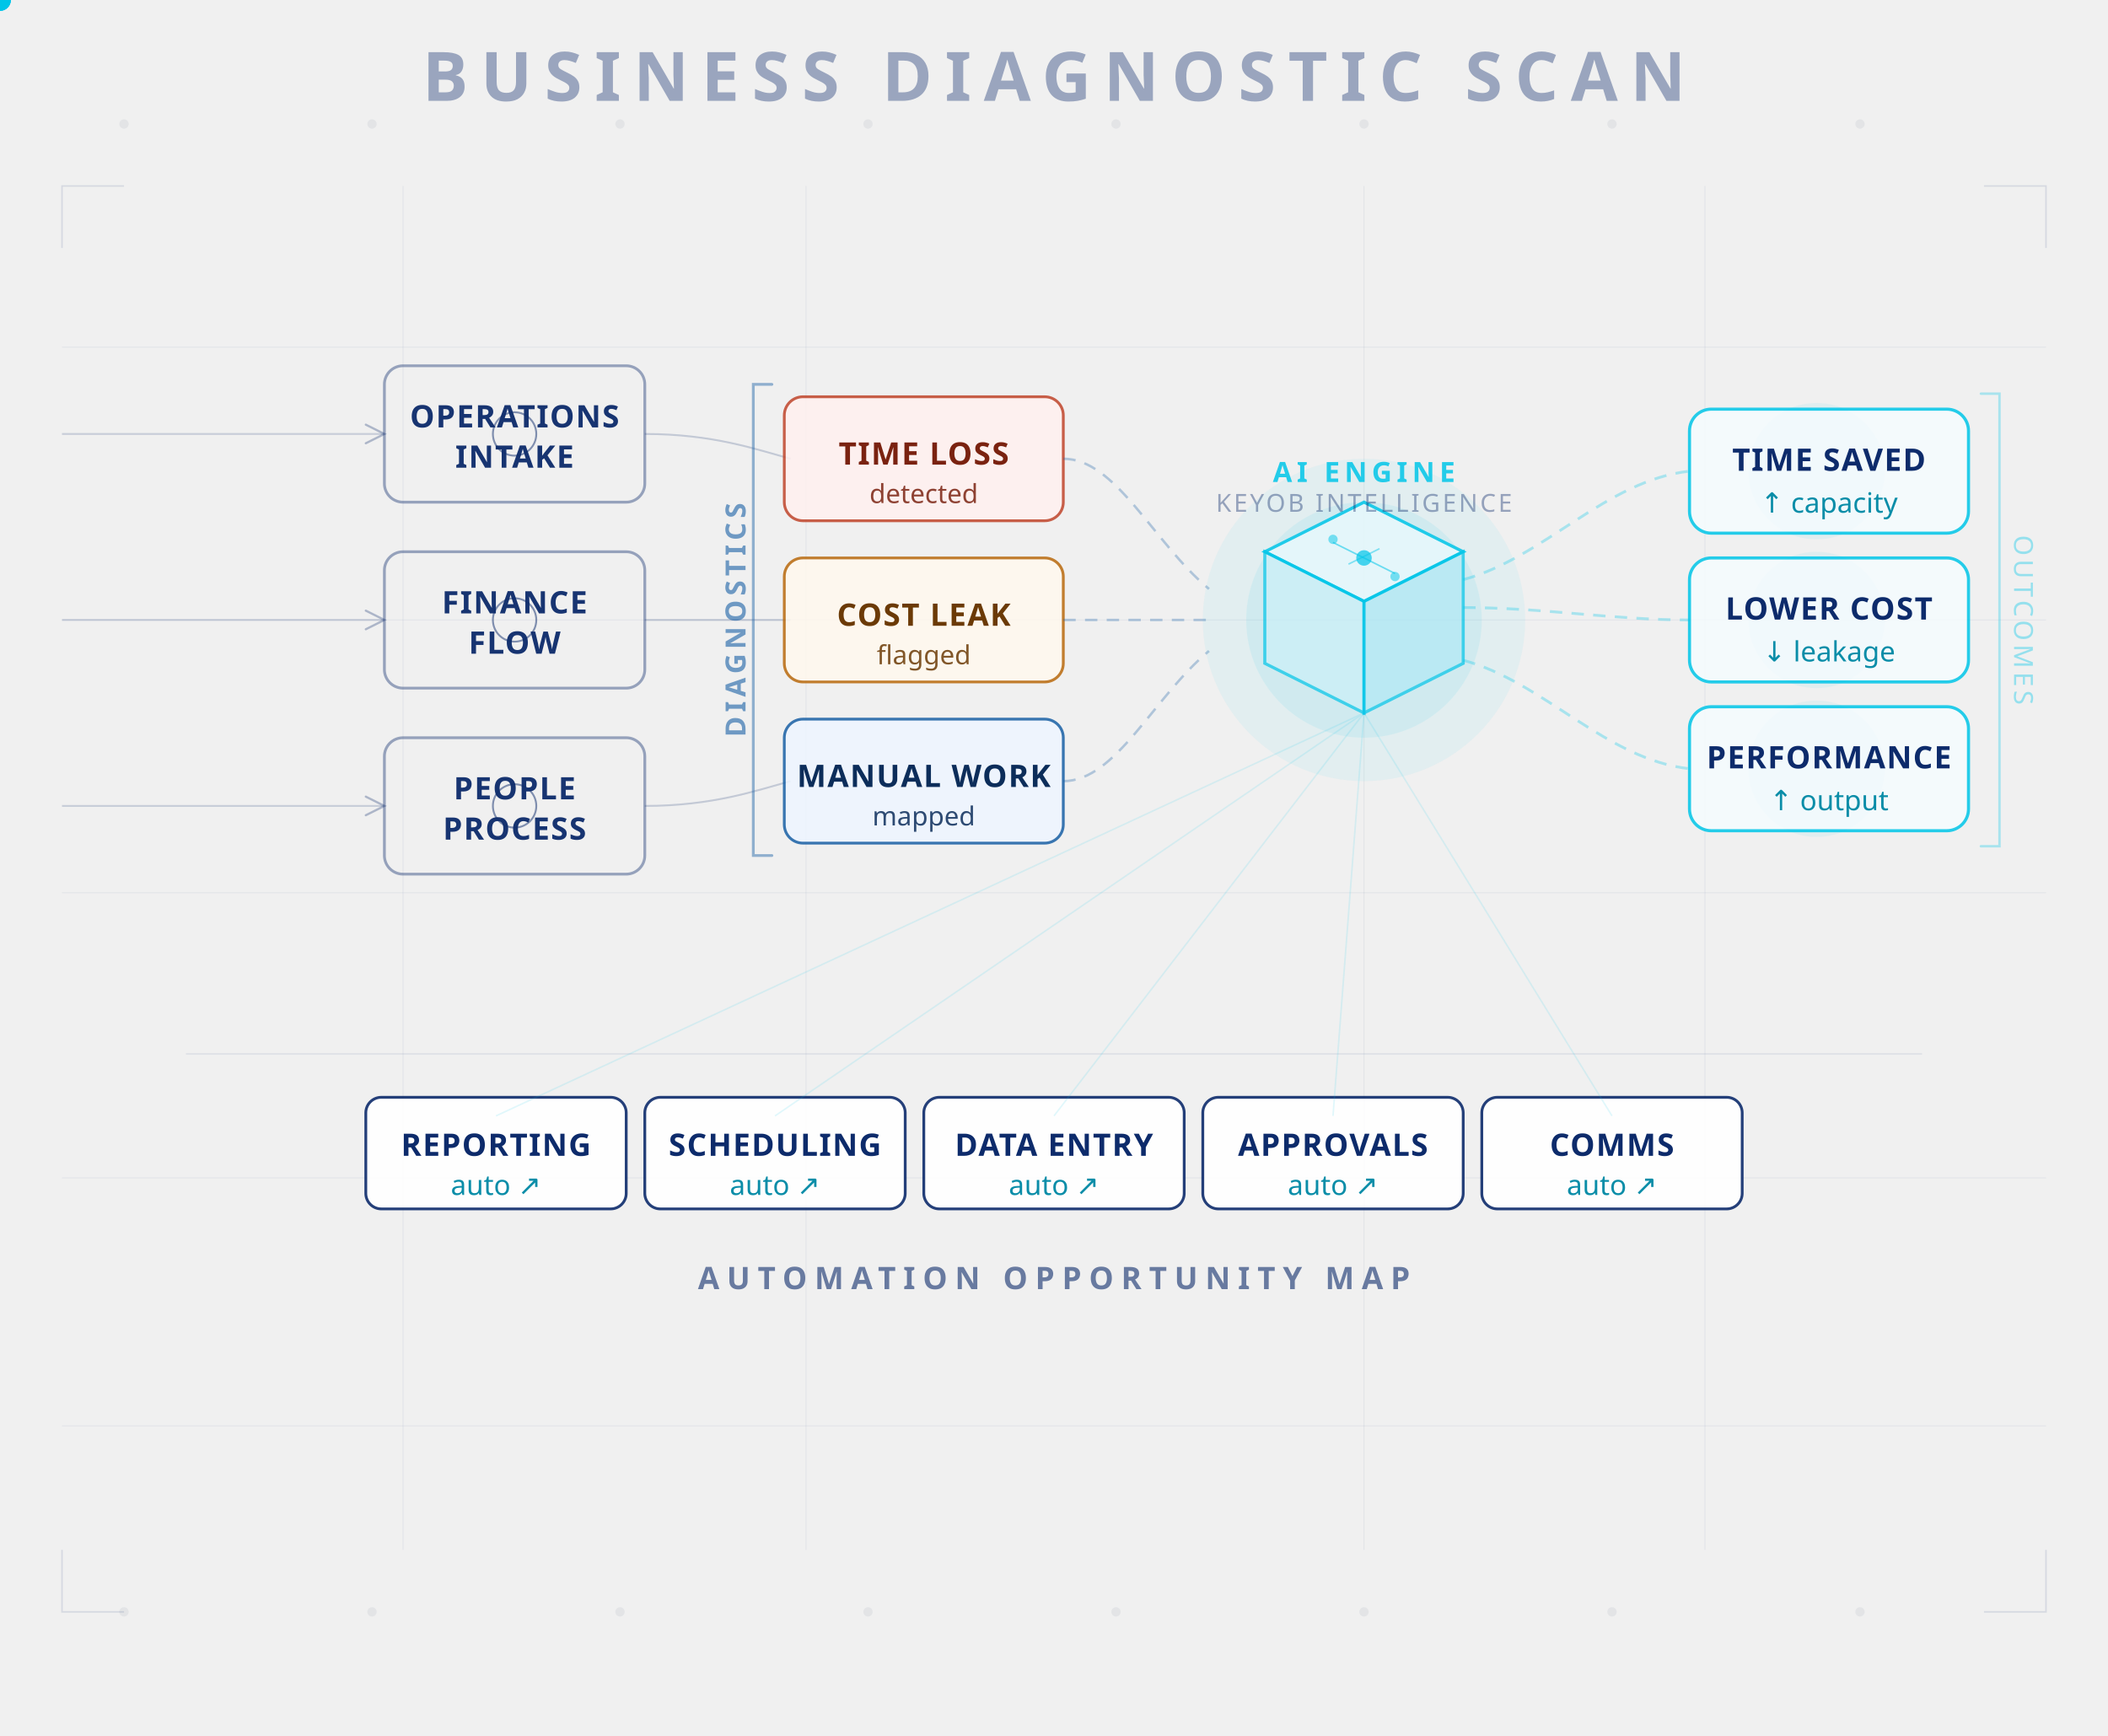
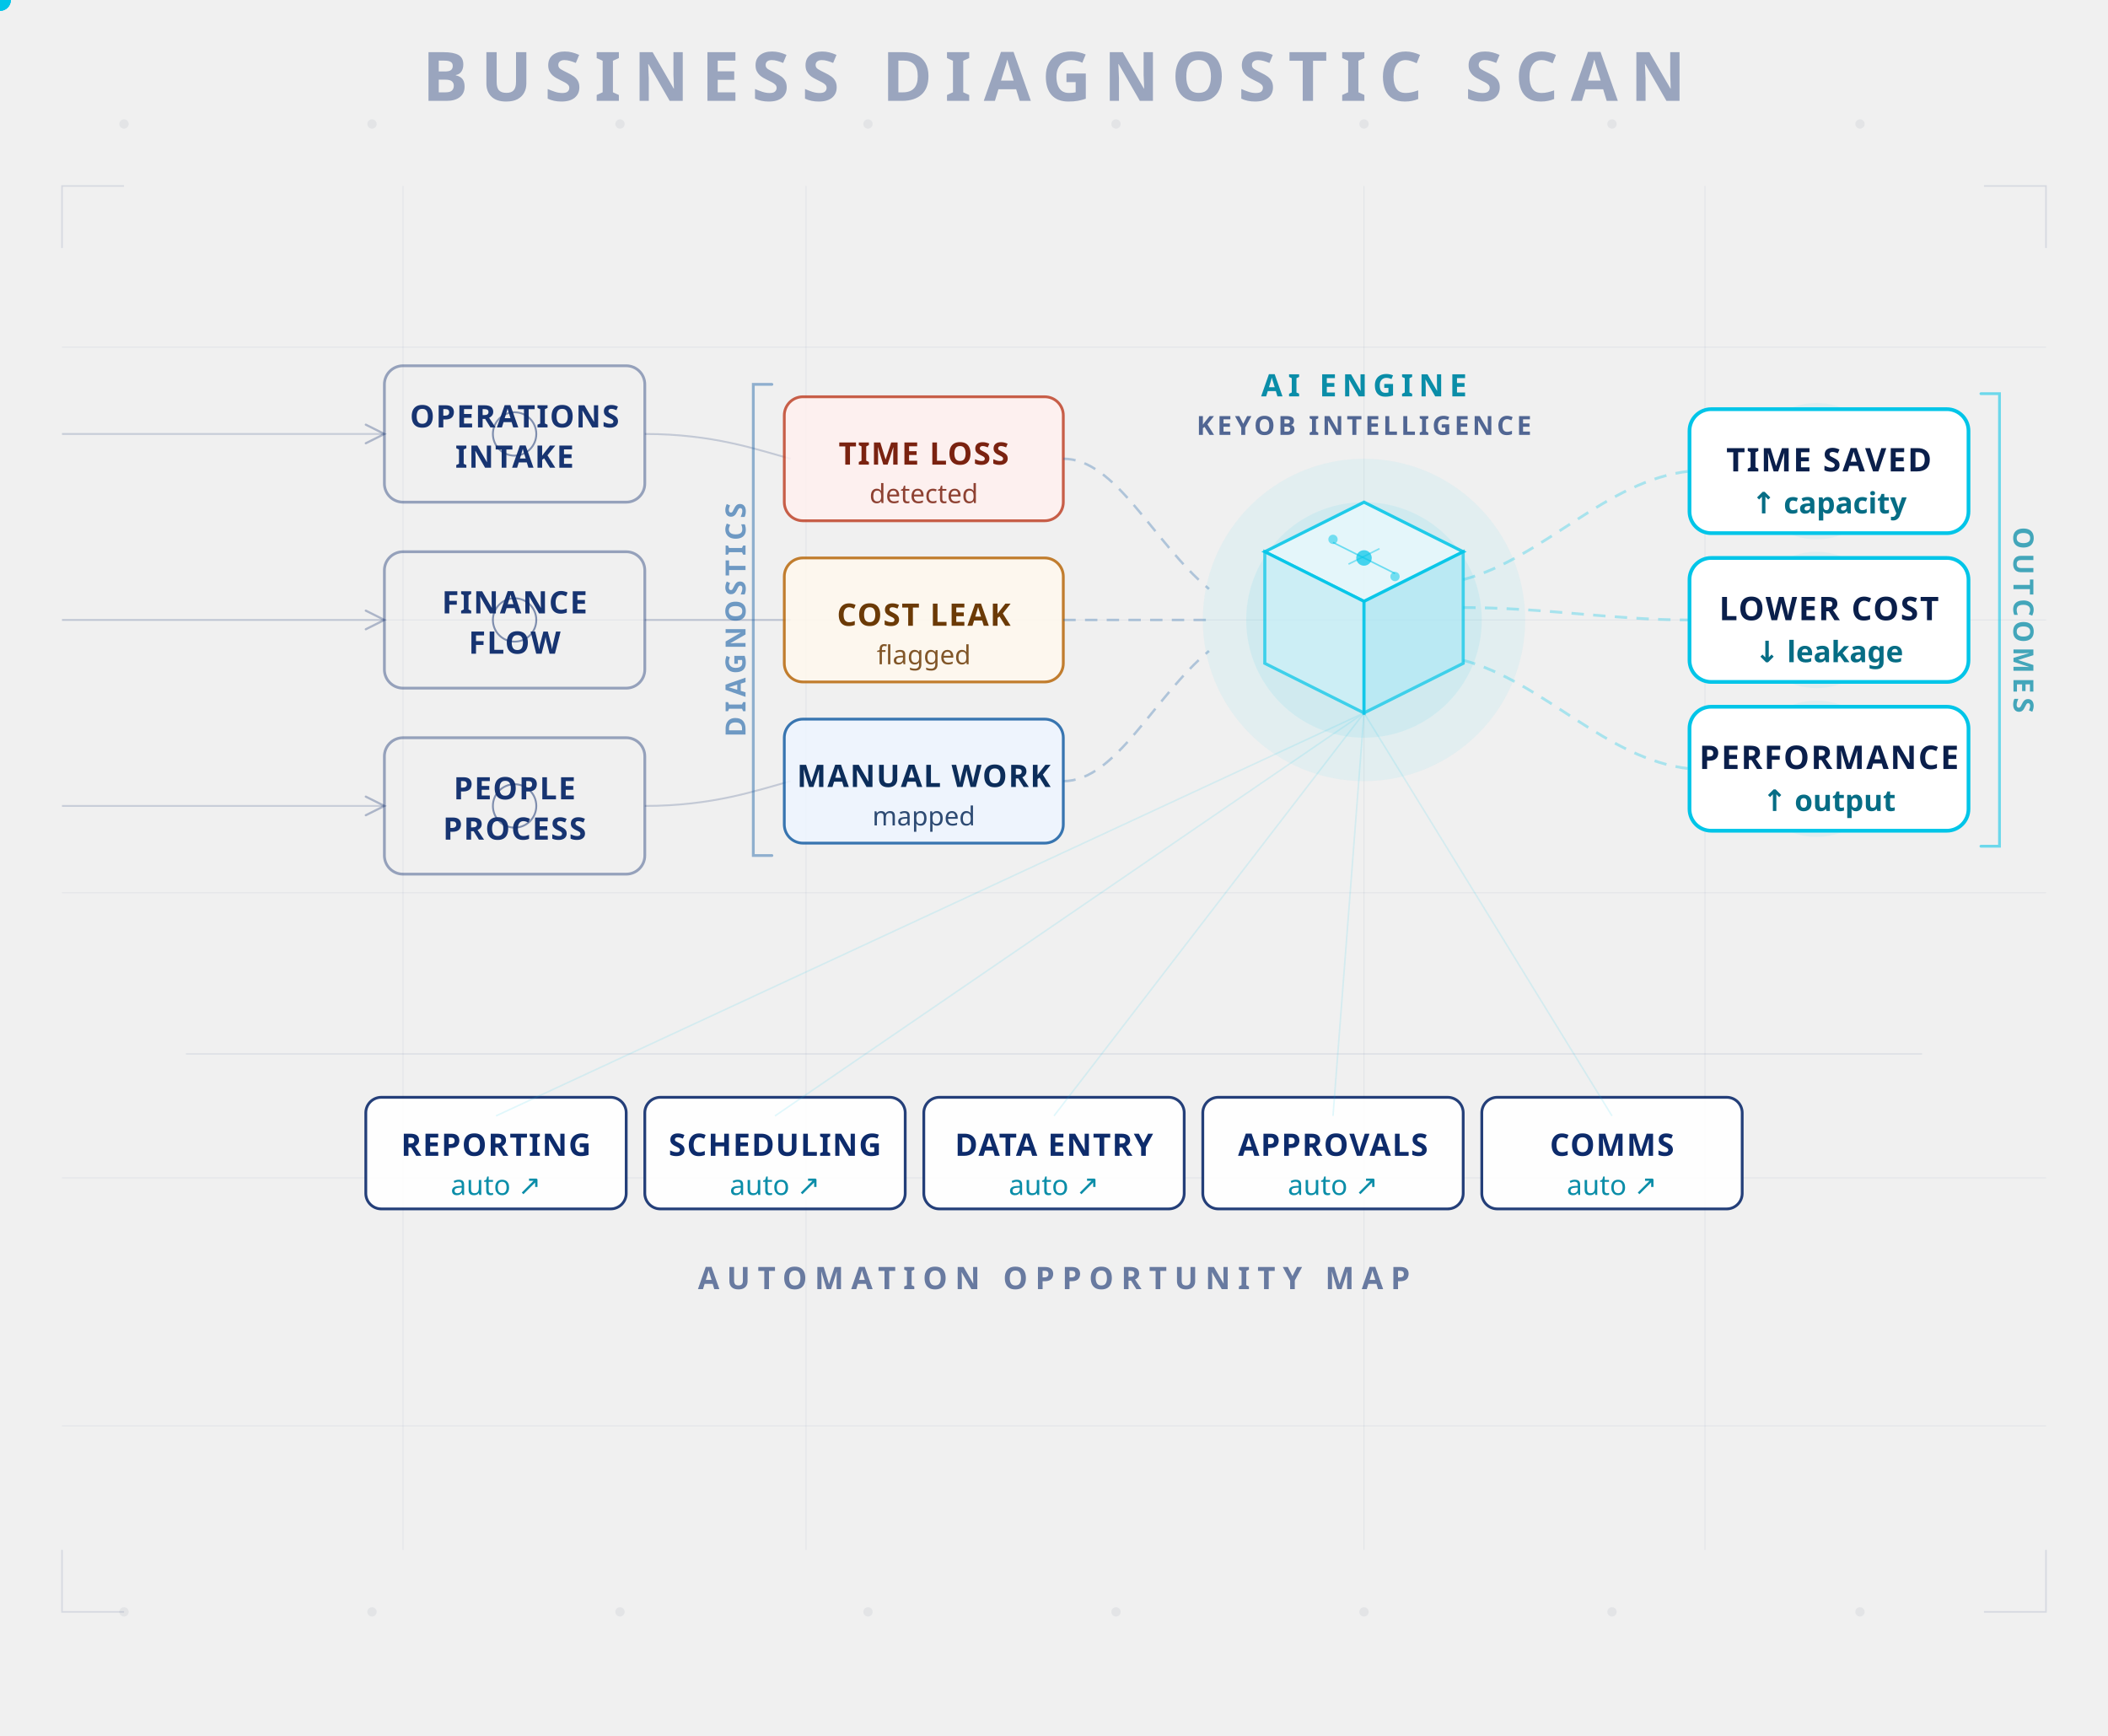
<svg xmlns="http://www.w3.org/2000/svg" viewBox="0 0 680 560" role="img" aria-labelledby="kdt kdd">
  <style>
    @keyframes flowDot {
      0%   { offset-distance: 0%;   opacity: 0; }
      5%   { opacity: 1; }
      80%  { opacity: 1; }
      100% { offset-distance: 100%; opacity: 0; }
    }
    @keyframes aiPulse {
      0%, 100% { opacity: 0.18; }
      50%      { opacity: 0.38; }
    }
    @keyframes nodePing {
      0%   { r: 7;  opacity: 0.6; }
      60%  { r: 14; opacity: 0;   }
      100% { r: 14; opacity: 0;   }
    }
    @keyframes outcomeGrow {
      0%, 100% { opacity: 0.25; }
      50%      { opacity: 0.55; }
    }
    .flow-dot      { offset-rotate: 0deg; animation: flowDot 4.5s ease-in-out infinite; }
    .ai-glow       { animation: aiPulse 3s ease-in-out infinite; }
    .ping          { animation: nodePing 2.8s ease-out infinite; }
    .outcome-glow  { animation: outcomeGrow 3.2s ease-in-out infinite; }
    @media (prefers-reduced-motion: reduce) {
      .flow-dot, .ai-glow, .ping, .outcome-glow { animation: none; }
    }
  </style>
  <g opacity="0.06" fill="#0A1F4B">
    <circle cx="40" cy="40" r="1.5" />
    <circle cx="120" cy="40" r="1.5" />
    <circle cx="200" cy="40" r="1.5" />
    <circle cx="280" cy="40" r="1.5" />
    <circle cx="360" cy="40" r="1.5" />
    <circle cx="440" cy="40" r="1.5" />
    <circle cx="520" cy="40" r="1.5" />
    <circle cx="600" cy="40" r="1.5" />
    <circle cx="40" cy="520" r="1.5" />
    <circle cx="120" cy="520" r="1.5" />
    <circle cx="200" cy="520" r="1.5" />
    <circle cx="280" cy="520" r="1.5" />
    <circle cx="360" cy="520" r="1.5" />
    <circle cx="440" cy="520" r="1.5" />
    <circle cx="520" cy="520" r="1.5" />
    <circle cx="600" cy="520" r="1.5" />
  </g>
  <g stroke="#0D2B6B" stroke-width="0.3" opacity="0.07" fill="none">
    <line x1="20" y1="112" x2="660" y2="112" />
    <line x1="20" y1="200" x2="660" y2="200" />
    <line x1="20" y1="288" x2="660" y2="288" />
    <line x1="20" y1="380" x2="660" y2="380" />
    <line x1="20" y1="460" x2="660" y2="460" />
  </g>
  <g stroke="#0D2B6B" stroke-width="0.3" opacity="0.07" fill="none">
    <line x1="130" y1="60" x2="130" y2="500" />
    <line x1="260" y1="60" x2="260" y2="500" />
    <line x1="440" y1="60" x2="440" y2="500" />
    <line x1="550" y1="60" x2="550" y2="500" />
  </g>
  <text font-family="sans-serif" font-size="22" font-weight="600" letter-spacing="4" fill="#0D2B6B" opacity="0.38" x="340" y="24" text-anchor="middle" dominant-baseline="central">
    BUSINESS DIAGNOSTIC SCAN
  </text>
  <circle cx="166" cy="140" r="7" fill="none" stroke="#0D2B6B" stroke-width="0.6" opacity="0.5" class="ping" style="animation-delay:0s" />
  <circle cx="166" cy="200" r="7" fill="none" stroke="#0D2B6B" stroke-width="0.6" opacity="0.5" class="ping" style="animation-delay:1s" />
  <circle cx="166" cy="260" r="7" fill="none" stroke="#0D2B6B" stroke-width="0.6" opacity="0.5" class="ping" style="animation-delay:2s" />
  <rect x="124" y="118" width="84" height="44" rx="6" fill="none" stroke="#0D2B6B" stroke-width="0.9" opacity="0.4" />
  <rect x="124" y="178" width="84" height="44" rx="6" fill="none" stroke="#0D2B6B" stroke-width="0.9" opacity="0.4" />
  <rect x="124" y="238" width="84" height="44" rx="6" fill="none" stroke="#0D2B6B" stroke-width="0.9" opacity="0.4" />
  <text font-family="sans-serif" font-size="10" fill="#0D2B6B" opacity="0.95" x="166" y="134" text-anchor="middle" dominant-baseline="central" font-weight="700" letter-spacing="0.4">OPERATIONS</text>
  <text font-family="sans-serif" font-size="10" fill="#0D2B6B" opacity="0.95" x="166" y="147" text-anchor="middle" dominant-baseline="central" font-weight="700" letter-spacing="0.4">INTAKE</text>
  <text font-family="sans-serif" font-size="10" fill="#0D2B6B" opacity="0.95" x="166" y="194" text-anchor="middle" dominant-baseline="central" font-weight="700" letter-spacing="0.4">FINANCE</text>
  <text font-family="sans-serif" font-size="10" fill="#0D2B6B" opacity="0.95" x="166" y="207" text-anchor="middle" dominant-baseline="central" font-weight="700" letter-spacing="0.4">FLOW</text>
  <text font-family="sans-serif" font-size="10" fill="#0D2B6B" opacity="0.95" x="166" y="254" text-anchor="middle" dominant-baseline="central" font-weight="700" letter-spacing="0.4">PEOPLE</text>
  <text font-family="sans-serif" font-size="10" fill="#0D2B6B" opacity="0.95" x="166" y="267" text-anchor="middle" dominant-baseline="central" font-weight="700" letter-spacing="0.4">PROCESS</text>
  <line x1="20" y1="140" x2="124" y2="140" stroke="#0D2B6B" stroke-width="0.6" opacity="0.18" />
  <line x1="20" y1="200" x2="124" y2="200" stroke="#0D2B6B" stroke-width="0.6" opacity="0.18" />
  <line x1="20" y1="260" x2="124" y2="260" stroke="#0D2B6B" stroke-width="0.6" opacity="0.18" />
  <path d="M 118 137 L 124 140 L 118 143" fill="none" stroke="#0D2B6B" stroke-width="0.7" opacity="0.3" stroke-linecap="round" />
  <path d="M 118 197 L 124 200 L 118 203" fill="none" stroke="#0D2B6B" stroke-width="0.7" opacity="0.3" stroke-linecap="round" />
  <path d="M 118 257 L 124 260 L 118 263" fill="none" stroke="#0D2B6B" stroke-width="0.7" opacity="0.3" stroke-linecap="round" />
  <path d="M 208 140 C 230 140, 244 145, 255 148" fill="none" stroke="#0D2B6B" stroke-width="0.6" opacity="0.2" />
  <path d="M 208 200 L 255 200" fill="none" stroke="#0D2B6B" stroke-width="0.6" opacity="0.2" />
  <path d="M 208 260 C 230 260, 244 255, 255 252" fill="none" stroke="#0D2B6B" stroke-width="0.6" opacity="0.2" />
  <rect x="253" y="128" width="90" height="40" rx="6" fill="#FFF0EE" stroke="#C0442A" stroke-width="0.9" opacity="0.85" />
  <text font-family="sans-serif" font-size="10" fill="#7A2210" x="298" y="146" text-anchor="middle" dominant-baseline="central" font-weight="700" letter-spacing="0.4">TIME LOSS</text>
  <text font-family="sans-serif" font-size="8.5" fill="#7A2210" opacity="0.85" x="298" y="159" text-anchor="middle" dominant-baseline="central">detected</text>
  <rect x="253" y="180" width="90" height="40" rx="6" fill="#FFF8ED" stroke="#B8680C" stroke-width="0.9" opacity="0.85" />
  <text font-family="sans-serif" font-size="10" fill="#6B3A06" x="298" y="198" text-anchor="middle" dominant-baseline="central" font-weight="700" letter-spacing="0.4">COST LEAK</text>
  <text font-family="sans-serif" font-size="8.5" fill="#6B3A06" opacity="0.85" x="298" y="211" text-anchor="middle" dominant-baseline="central">flagged</text>
  <rect x="253" y="232" width="90" height="40" rx="6" fill="#EDF4FF" stroke="#185FA5" stroke-width="0.9" opacity="0.85" />
  <text font-family="sans-serif" font-size="10" fill="#0C2D5A" x="298" y="250" text-anchor="middle" dominant-baseline="central" font-weight="700" letter-spacing="0.4">MANUAL WORK</text>
  <text font-family="sans-serif" font-size="8.5" fill="#0C2D5A" opacity="0.85" x="298" y="263" text-anchor="middle" dominant-baseline="central">mapped</text>
  <path d="M 249 124 L 243 124 L 243 276 L 249 276" fill="none" stroke="#185FA5" stroke-width="0.9" opacity="0.45" stroke-linecap="round" />
  <text font-family="sans-serif" font-size="9" fill="#185FA5" opacity="0.6" x="237" y="200" text-anchor="middle" dominant-baseline="central" transform="rotate(-90, 237, 200)" letter-spacing="1.4" font-weight="600">DIAGNOSTICS</text>
  <ellipse cx="440" cy="200" rx="52" ry="52" fill="#00C5E8" opacity="0.06" class="ai-glow" />
  <ellipse cx="440" cy="200" rx="38" ry="38" fill="#00C5E8" opacity="0.08" class="ai-glow" style="animation-delay:1.5s" />
  <path d="M 343 148 C 360 148, 372 175, 390 190" fill="none" stroke="#185FA5" stroke-width="0.8" opacity="0.3" stroke-dasharray="4 3" />
  <path d="M 343 200 L 390 200" fill="none" stroke="#185FA5" stroke-width="0.8" opacity="0.3" stroke-dasharray="4 3" />
  <path d="M 343 252 C 360 252, 372 225, 390 210" fill="none" stroke="#185FA5" stroke-width="0.8" opacity="0.3" stroke-dasharray="4 3" />
  <polygon points="440,162 472,178 440,194 408,178" fill="#E8F8FC" stroke="#00C5E8" stroke-width="1" opacity="0.85" />
  <polygon points="408,178 440,194 440,230 408,214" fill="#CBF0F8" stroke="#00C5E8" stroke-width="1" opacity="0.7" />
  <polygon points="440,194 472,178 472,214 440,230" fill="#B0E8F5" stroke="#00C5E8" stroke-width="1" opacity="0.7" />
  <line x1="430" y1="175" x2="450" y2="185" stroke="#00C5E8" stroke-width="0.5" opacity="0.55" />
  <line x1="435" y1="182" x2="445" y2="177" stroke="#00C5E8" stroke-width="0.5" opacity="0.45" />
  <circle cx="440" cy="180" r="2.5" fill="#00C5E8" opacity="0.7" />
  <circle cx="430" cy="174" r="1.5" fill="#00C5E8" opacity="0.5" />
  <circle cx="450" cy="186" r="1.5" fill="#00C5E8" opacity="0.5" />
-   <text font-family="sans-serif" font-size="9" fill="#00C5E8" opacity="0.85" x="440" y="152" text-anchor="middle" dominant-baseline="central" font-weight="600" letter-spacing="1.5">AI ENGINE</text>
-   <text font-family="sans-serif" font-size="8" fill="#0D2B6B" opacity="0.4" x="440" y="162" text-anchor="middle" dominant-baseline="central" letter-spacing="0.8">KEYOB INTELLIGENCE</text>
+   <text font-family="sans-serif" font-size="10" fill="#0A8DA8" opacity="1" x="440" y="124" text-anchor="middle" dominant-baseline="central" font-weight="700" letter-spacing="1.8">AI ENGINE</text>
+   <text font-family="sans-serif" font-size="8.5" fill="#0D2B6B" opacity="0.7" x="440" y="137" text-anchor="middle" dominant-baseline="central" font-weight="600" letter-spacing="1">KEYOB INTELLIGENCE</text>
  <path d="M 472 187 C 498 180, 518 155, 545 152" fill="none" stroke="#00C5E8" stroke-width="0.9" opacity="0.3" stroke-dasharray="4 3" />
  <path d="M 472 196 C 498 196, 520 200, 545 200" fill="none" stroke="#00C5E8" stroke-width="0.9" opacity="0.3" stroke-dasharray="4 3" />
  <path d="M 472 213 C 498 220, 518 245, 545 248" fill="none" stroke="#00C5E8" stroke-width="0.9" opacity="0.3" stroke-dasharray="4 3" />
  <circle cx="586" cy="152" r="22" fill="#00C5E8" opacity="0.07" class="outcome-glow" style="animation-delay:0.5s" />
  <circle cx="586" cy="200" r="22" fill="#00C5E8" opacity="0.07" class="outcome-glow" style="animation-delay:1.4s" />
  <circle cx="586" cy="248" r="22" fill="#00C5E8" opacity="0.07" class="outcome-glow" style="animation-delay:2.3s" />
-   <rect x="545" y="132" width="90" height="40" rx="7" fill="#F4FCFE" stroke="#00C5E8" stroke-width="1" opacity="0.85" />
-   <text font-family="sans-serif" font-size="10" fill="#0D2B6B" opacity="1" x="590" y="148" text-anchor="middle" dominant-baseline="central" font-weight="700" letter-spacing="0.4">TIME SAVED</text>
-   <text font-family="sans-serif" font-size="9" fill="#0A8DA8" opacity="1" x="590" y="161" text-anchor="middle" dominant-baseline="central" font-weight="500">↑ capacity</text>
-   <rect x="545" y="180" width="90" height="40" rx="7" fill="#F4FCFE" stroke="#00C5E8" stroke-width="1" opacity="0.85" />
-   <text font-family="sans-serif" font-size="10" fill="#0D2B6B" opacity="1" x="590" y="196" text-anchor="middle" dominant-baseline="central" font-weight="700" letter-spacing="0.4">LOWER COST</text>
-   <text font-family="sans-serif" font-size="9" fill="#0A8DA8" opacity="1" x="590" y="209" text-anchor="middle" dominant-baseline="central" font-weight="500">↓ leakage</text>
-   <rect x="545" y="228" width="90" height="40" rx="7" fill="#F4FCFE" stroke="#00C5E8" stroke-width="1" opacity="0.85" />
-   <text font-family="sans-serif" font-size="10" fill="#0D2B6B" opacity="1" x="590" y="244" text-anchor="middle" dominant-baseline="central" font-weight="700" letter-spacing="0.4">PERFORMANCE</text>
-   <text font-family="sans-serif" font-size="9" fill="#0A8DA8" opacity="1" x="590" y="257" text-anchor="middle" dominant-baseline="central" font-weight="500">↑ output</text>
-   <path d="M 639 127 L 645 127 L 645 273 L 639 273" fill="none" stroke="#00C5E8" stroke-width="0.8" opacity="0.3" stroke-linecap="round" />
-   <text font-family="sans-serif" font-size="8.5" fill="#00C5E8" opacity="0.38" x="653" y="200" text-anchor="middle" dominant-baseline="central" transform="rotate(90, 653, 200)" letter-spacing="1.2">OUTCOMES</text>
+   <rect x="545" y="132" width="90" height="40" rx="7" fill="#FFFFFF" stroke="#00C5E8" stroke-width="1.2" opacity="1" />
+   <text font-family="sans-serif" font-size="10.5" fill="#0A1F4B" opacity="1" x="590" y="148" text-anchor="middle" dominant-baseline="central" font-weight="800" letter-spacing="0.5">TIME SAVED</text>
+   <text font-family="sans-serif" font-size="9.5" fill="#066D85" opacity="1" x="590" y="161" text-anchor="middle" dominant-baseline="central" font-weight="700">↑ capacity</text>
+   <rect x="545" y="180" width="90" height="40" rx="7" fill="#FFFFFF" stroke="#00C5E8" stroke-width="1.2" opacity="1" />
+   <text font-family="sans-serif" font-size="10.5" fill="#0A1F4B" opacity="1" x="590" y="196" text-anchor="middle" dominant-baseline="central" font-weight="800" letter-spacing="0.5">LOWER COST</text>
+   <text font-family="sans-serif" font-size="9.5" fill="#066D85" opacity="1" x="590" y="209" text-anchor="middle" dominant-baseline="central" font-weight="700">↓ leakage</text>
+   <rect x="545" y="228" width="90" height="40" rx="7" fill="#FFFFFF" stroke="#00C5E8" stroke-width="1.2" opacity="1" />
+   <text font-family="sans-serif" font-size="10.5" fill="#0A1F4B" opacity="1" x="590" y="244" text-anchor="middle" dominant-baseline="central" font-weight="800" letter-spacing="0.5">PERFORMANCE</text>
+   <text font-family="sans-serif" font-size="9.5" fill="#066D85" opacity="1" x="590" y="257" text-anchor="middle" dominant-baseline="central" font-weight="700">↑ output</text>
+   <path d="M 639 127 L 645 127 L 645 273 L 639 273" fill="none" stroke="#00C5E8" stroke-width="0.9" opacity="0.55" stroke-linecap="round" />
+   <text font-family="sans-serif" font-size="9" fill="#0A8DA8" opacity="0.75" x="653" y="200" text-anchor="middle" dominant-baseline="central" transform="rotate(90, 653, 200)" letter-spacing="1.4" font-weight="600">OUTCOMES</text>
  <circle r="3" fill="#185FA5" opacity="0.75" class="flow-dot" style="offset-path: path('M 20 140 L 124 140'); animation-delay:0s; animation-duration:3.2s" />
  <circle r="3" fill="#185FA5" opacity="0.75" class="flow-dot" style="offset-path: path('M 20 200 L 124 200'); animation-delay:1s; animation-duration:3.2s" />
  <circle r="3" fill="#185FA5" opacity="0.75" class="flow-dot" style="offset-path: path('M 20 260 L 124 260'); animation-delay:2s; animation-duration:3.2s" />
  <circle r="2.5" fill="#185FA5" opacity="0.65" class="flow-dot" style="offset-path: path('M 208 140 C 230 140, 244 145, 255 148'); animation-delay:0.8s; animation-duration:3.6s" />
  <circle r="2.5" fill="#185FA5" opacity="0.65" class="flow-dot" style="offset-path: path('M 208 200 L 255 200'); animation-delay:1.6s; animation-duration:3.6s" />
  <circle r="2.5" fill="#185FA5" opacity="0.65" class="flow-dot" style="offset-path: path('M 208 260 C 230 260, 244 255, 255 252'); animation-delay:2.4s; animation-duration:3.6s" />
  <circle r="3.5" fill="#00C5E8" opacity="0.9" class="flow-dot" style="offset-path: path('M 343 148 C 360 148, 372 175, 390 190'); animation-delay:1.2s; animation-duration:5s" />
  <circle r="3.5" fill="#00C5E8" opacity="0.9" class="flow-dot" style="offset-path: path('M 343 200 L 390 200'); animation-delay:2.2s; animation-duration:5s" />
  <circle r="3.5" fill="#00C5E8" opacity="0.9" class="flow-dot" style="offset-path: path('M 343 252 C 360 252, 372 225, 390 210'); animation-delay:3.2s; animation-duration:5s" />
  <circle r="3" fill="#00C5E8" opacity="0.85" class="flow-dot" style="offset-path: path('M 472 187 C 498 180, 518 155, 545 152'); animation-delay:2s; animation-duration:4.2s" />
  <circle r="3" fill="#00C5E8" opacity="0.85" class="flow-dot" style="offset-path: path('M 472 196 C 498 196, 520 200, 545 200'); animation-delay:3s; animation-duration:4.2s" />
  <circle r="3" fill="#00C5E8" opacity="0.85" class="flow-dot" style="offset-path: path('M 472 213 C 498 220, 518 245, 545 248'); animation-delay:4s; animation-duration:4.2s" />
  <line x1="60" y1="340" x2="620" y2="340" stroke="#0D2B6B" stroke-width="0.4" opacity="0.1" />
  <g>
    <rect x="118" y="354" width="84" height="36" rx="5" fill="#FFFFFF" stroke="#0D2B6B" stroke-width="0.9" opacity="0.9" />
    <text font-family="sans-serif" font-size="10" fill="#0D2B6B" x="160" y="369" text-anchor="middle" dominant-baseline="central" font-weight="700" letter-spacing="0.4">REPORTING</text>
    <text font-family="sans-serif" font-size="9" fill="#0A8DA8" x="160" y="382" text-anchor="middle" dominant-baseline="central" font-weight="500">auto ↗</text>
    <rect x="208" y="354" width="84" height="36" rx="5" fill="#FFFFFF" stroke="#0D2B6B" stroke-width="0.9" opacity="0.9" />
    <text font-family="sans-serif" font-size="10" fill="#0D2B6B" x="250" y="369" text-anchor="middle" dominant-baseline="central" font-weight="700" letter-spacing="0.4">SCHEDULING</text>
    <text font-family="sans-serif" font-size="9" fill="#0A8DA8" x="250" y="382" text-anchor="middle" dominant-baseline="central" font-weight="500">auto ↗</text>
    <rect x="298" y="354" width="84" height="36" rx="5" fill="#FFFFFF" stroke="#0D2B6B" stroke-width="0.9" opacity="0.9" />
    <text font-family="sans-serif" font-size="10" fill="#0D2B6B" x="340" y="369" text-anchor="middle" dominant-baseline="central" font-weight="700" letter-spacing="0.4">DATA ENTRY</text>
    <text font-family="sans-serif" font-size="9" fill="#0A8DA8" x="340" y="382" text-anchor="middle" dominant-baseline="central" font-weight="500">auto ↗</text>
    <rect x="388" y="354" width="84" height="36" rx="5" fill="#FFFFFF" stroke="#0D2B6B" stroke-width="0.9" opacity="0.9" />
    <text font-family="sans-serif" font-size="10" fill="#0D2B6B" x="430" y="369" text-anchor="middle" dominant-baseline="central" font-weight="700" letter-spacing="0.4">APPROVALS</text>
    <text font-family="sans-serif" font-size="9" fill="#0A8DA8" x="430" y="382" text-anchor="middle" dominant-baseline="central" font-weight="500">auto ↗</text>
    <rect x="478" y="354" width="84" height="36" rx="5" fill="#FFFFFF" stroke="#0D2B6B" stroke-width="0.9" opacity="0.9" />
    <text font-family="sans-serif" font-size="10" fill="#0D2B6B" x="520" y="369" text-anchor="middle" dominant-baseline="central" font-weight="700" letter-spacing="0.4">COMMS</text>
    <text font-family="sans-serif" font-size="9" fill="#0A8DA8" x="520" y="382" text-anchor="middle" dominant-baseline="central" font-weight="500">auto ↗</text>
  </g>
  <g opacity="0.12" stroke="#00C5E8" stroke-width="0.5" fill="none">
    <line x1="440" y1="230" x2="160" y2="360" />
    <line x1="440" y1="230" x2="250" y2="360" />
    <line x1="440" y1="230" x2="340" y2="360" />
    <line x1="440" y1="230" x2="430" y2="360" />
    <line x1="440" y1="230" x2="520" y2="360" />
  </g>
  <text font-family="sans-serif" font-size="10" fill="#0D2B6B" opacity="0.6" x="340" y="412" text-anchor="middle" dominant-baseline="central" letter-spacing="2.4" font-weight="700">AUTOMATION OPPORTUNITY MAP</text>
  <g fill="none" stroke="#0D2B6B" stroke-width="0.5" opacity="0.12">
    <path d="M 20 80 L 20 60 L 40 60" />
    <path d="M 660 80 L 660 60 L 640 60" />
    <path d="M 20 500 L 20 520 L 40 520" />
    <path d="M 660 500 L 660 520 L 640 520" />
  </g>
</svg>
